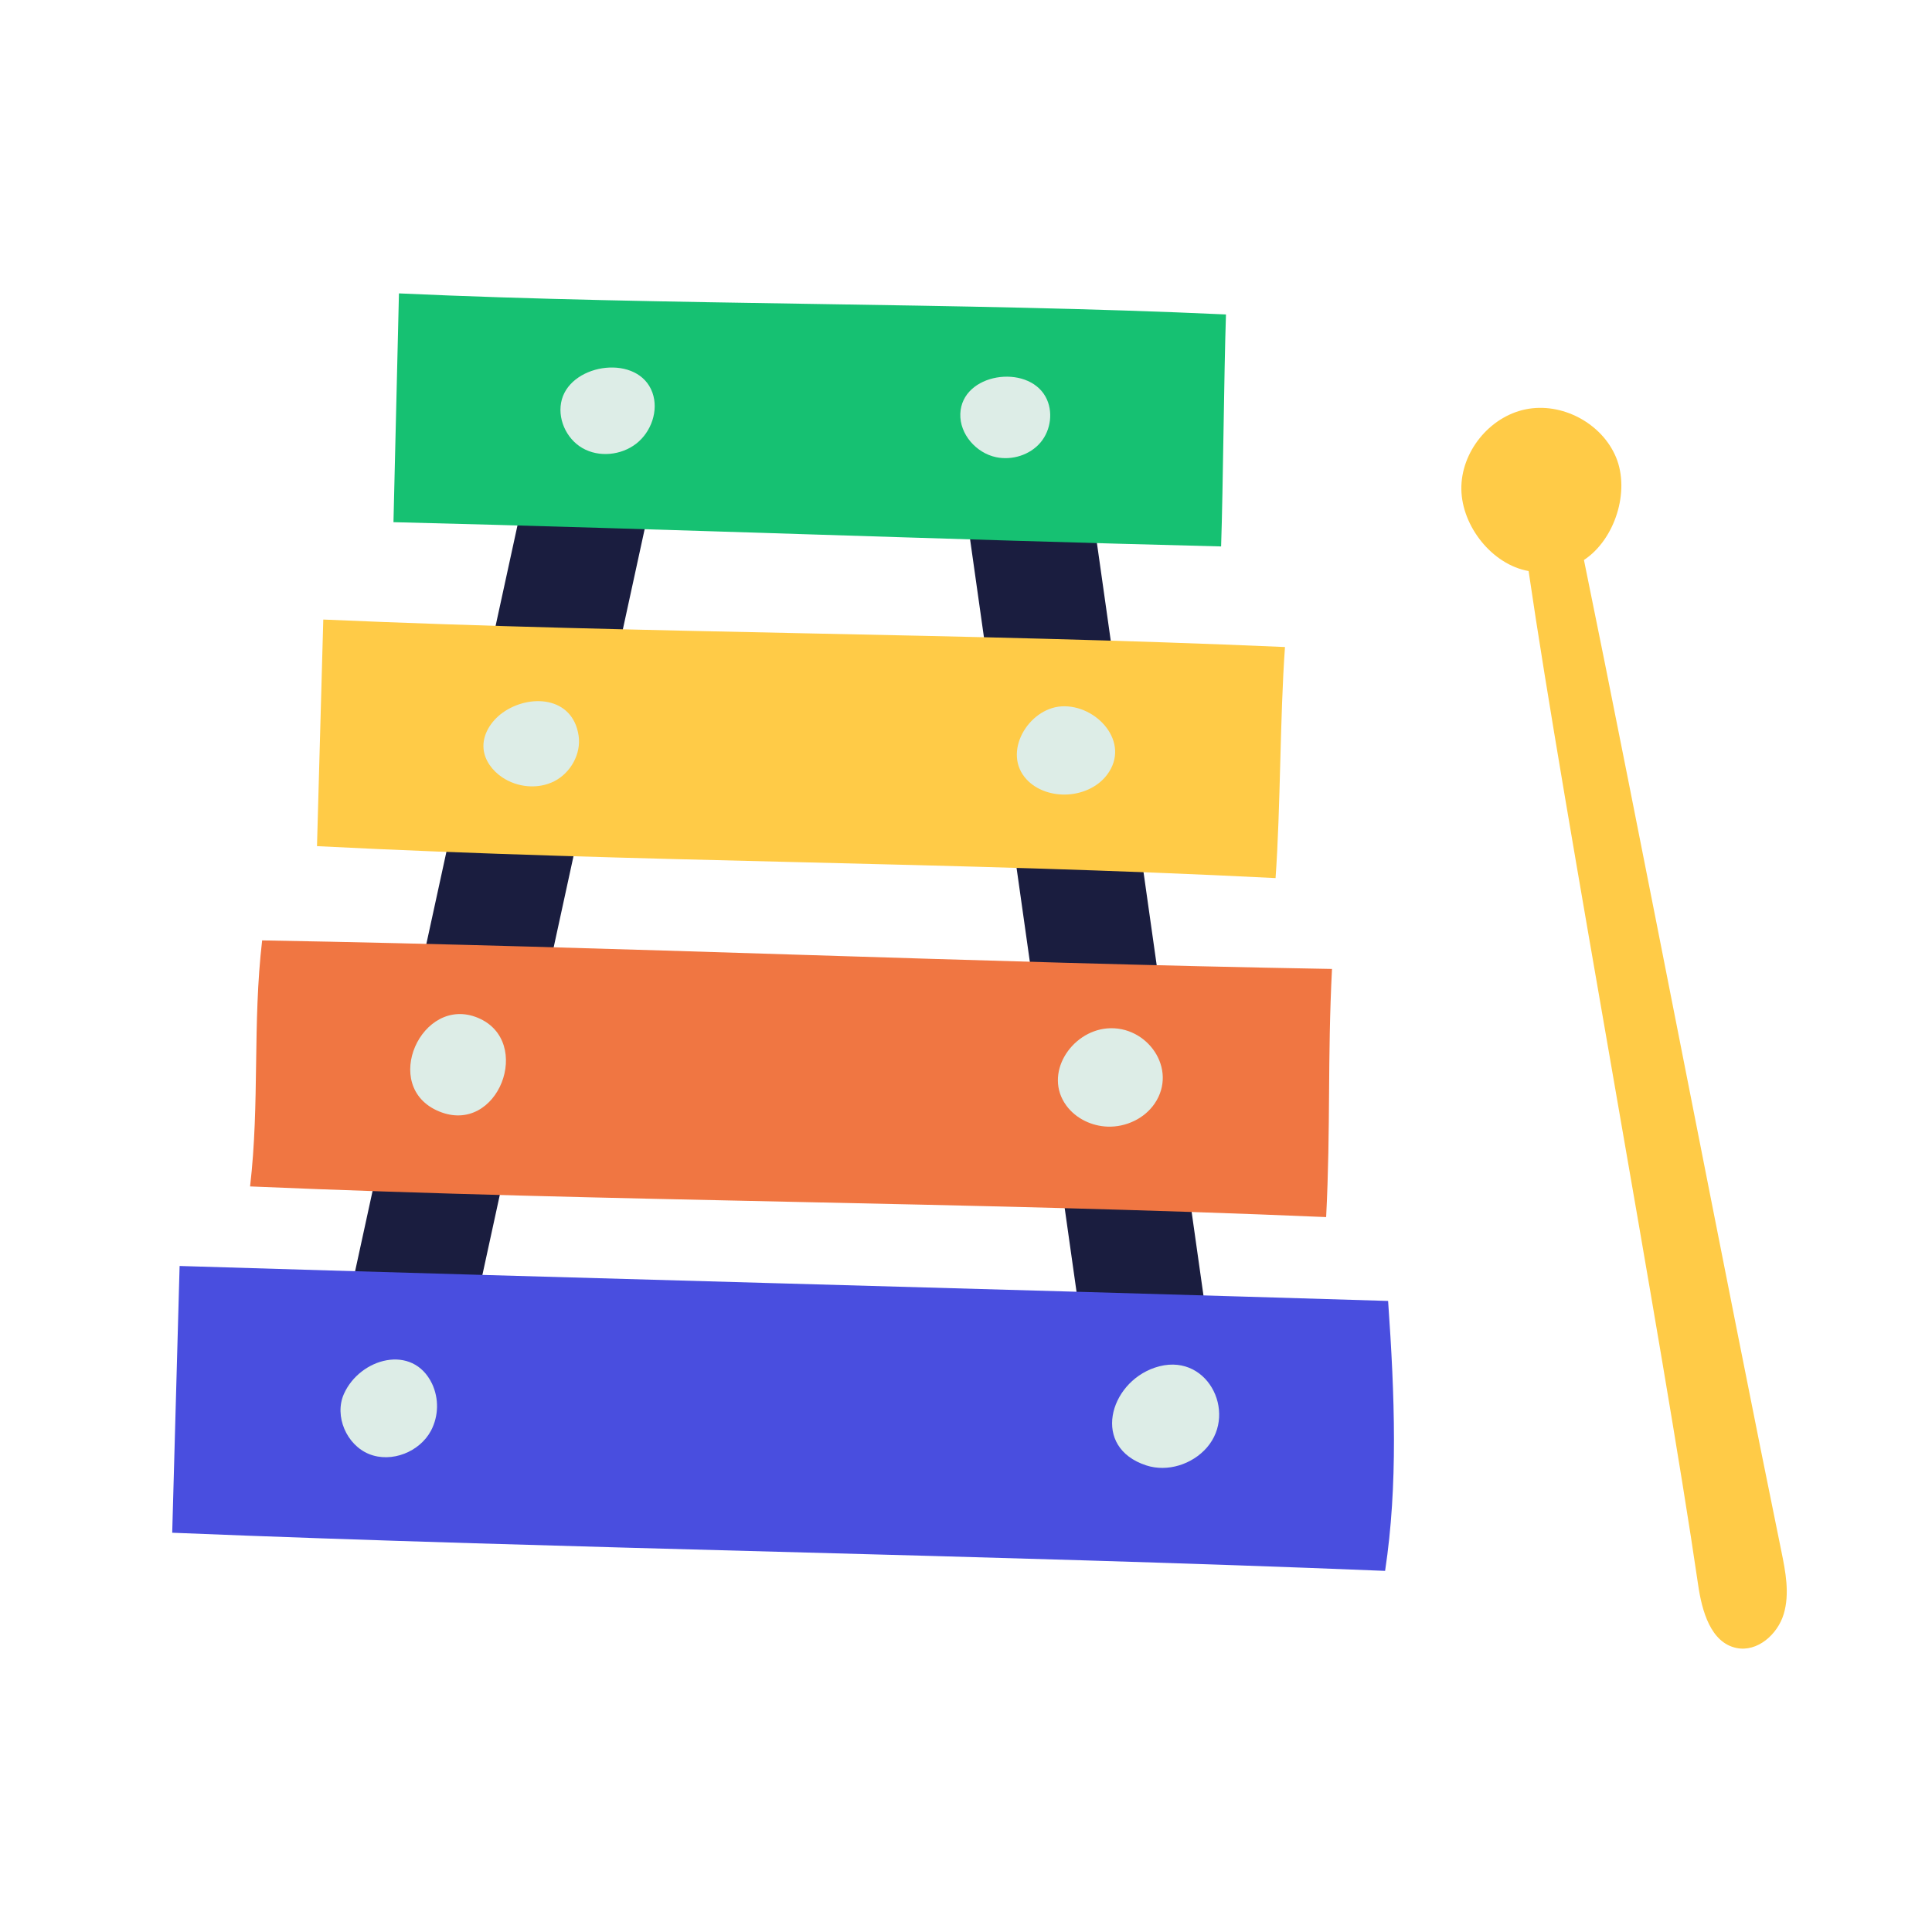
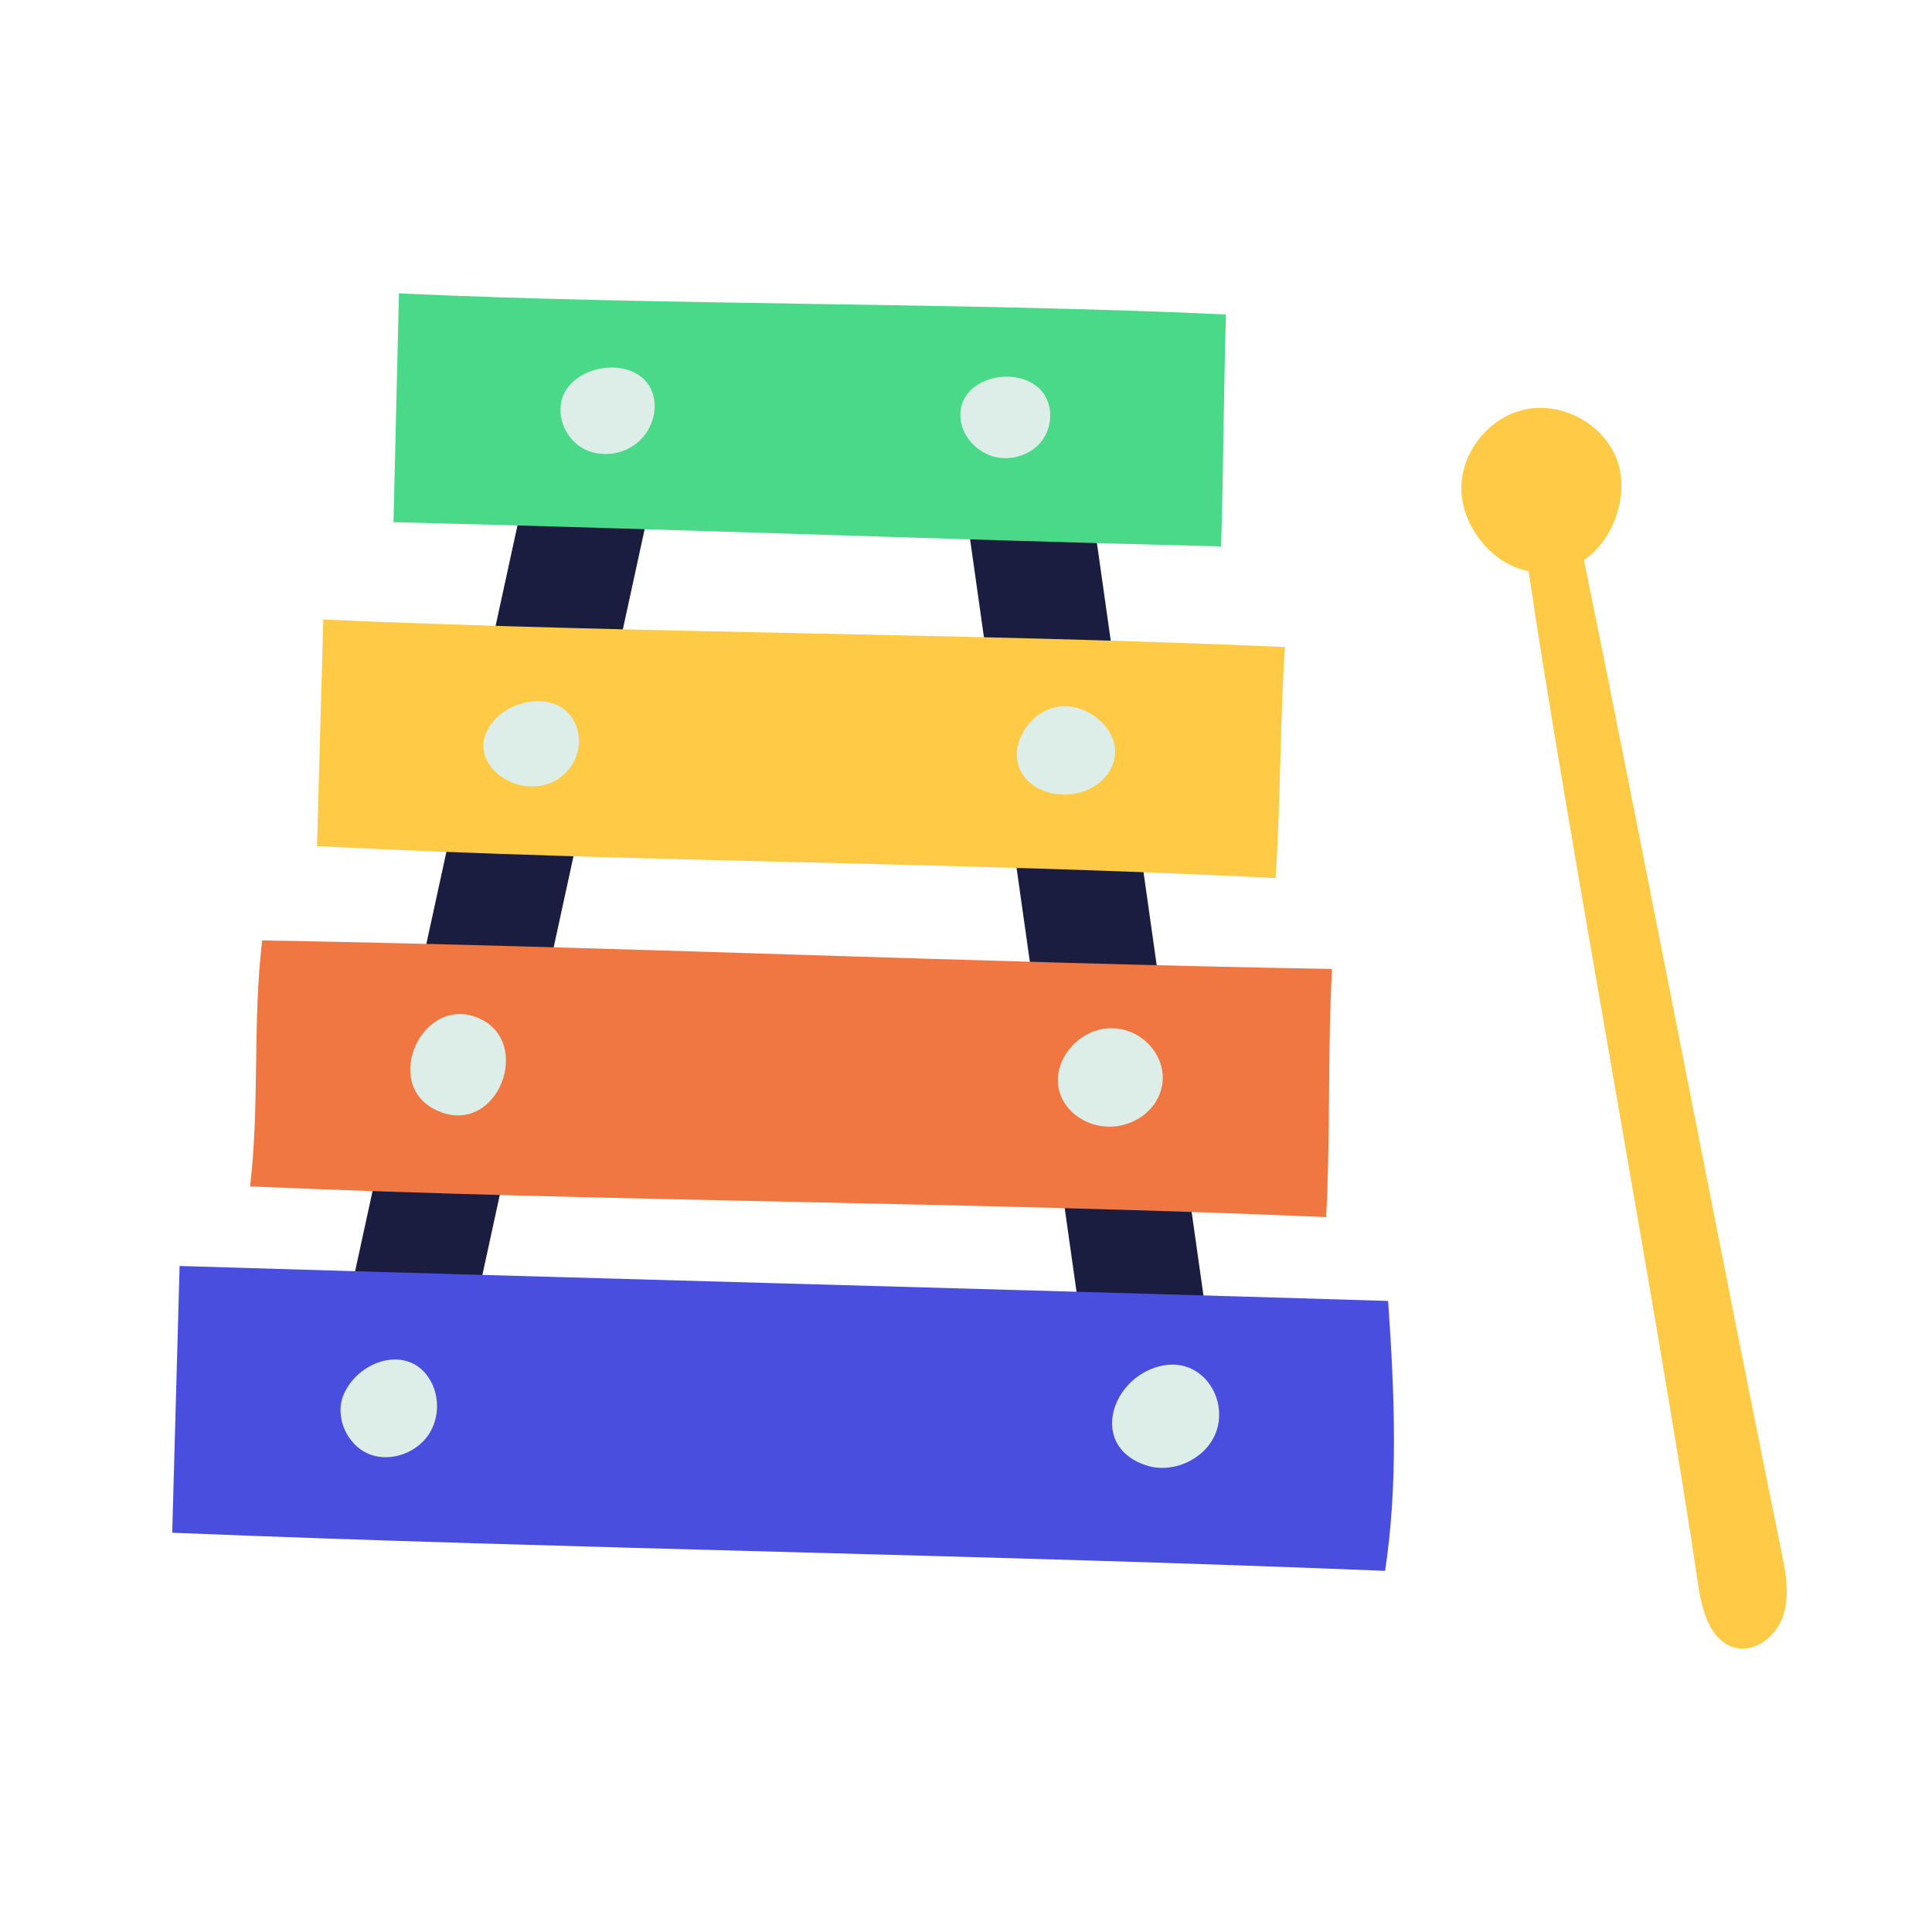
<svg xmlns="http://www.w3.org/2000/svg" viewBox="0 0 2024.85 2024.85">
  <rect width="2024.85" height="2024.85" fill="none" />
  <path d="M550.5,513.2c-6.11,28.1-181.29,832.52-187.31,860.36l133.41,3.89c6-27.77,181.1-832.12,187.15-860.17Z" fill="#1a1d3f" />
  <path d="M1141.6,512.38c4,28.48,119.5,843.61,123.45,871.82l-133.34-6c-3.9-28.13-119.34-843.19-123.3-871.61Z" fill="#1a1d3f" />
  <path d="M1660.08,586.92C1712,839.76,1815,1372.64,1866.91,1625.47c4.49,21.87,8.94,44.83,2.51,66.21s-27.69,40.07-49.54,35.5c-27-5.63-36.15-38.78-40.11-66-36.16-248.54-141.55-814.14-177.7-1062.68-38.21-6.76-69.92-46.9-70.49-85.7s29.18-75.89,67.18-83.76,80,14.36,94.92,50.19S1692.47,565.54,1660.08,586.92Z" fill="#ffcb47" />
  <path d="M1389.88,1275.58c4.83-95.44,1.29-164.62,6.12-260.06C1019.6,1009,651.14,992.16,274.74,985.6c-10.25,88-2.39,169.82-12.64,257.84C640.15,1259.61,1011.83,1259.41,1389.88,1275.58Z" fill="#f07642" />
  <path d="M1336.86,920.29c5.28-73.36,4.59-168.8,9.87-242.16-339.45-14.86-668.46-13.94-1007.91-28.81-1.88,67.92-4.7,169.57-6.59,237.49C671.64,904.12,997.45,903,1336.86,920.29Z" fill="#ffcb47" />
-   <path d="M1284.89,329.57c-2.09,62.4-3,180.72-5.1,243.12-290-7.17-577.35-18.26-867.41-25.42,1.53-66.09,4.21-173.69,5.74-239.78C697,320.34,1006,316.72,1284.89,329.57Z" fill="#16c172" />
+   <path d="M1284.89,329.57c-2.09,62.4-3,180.72-5.1,243.12-290-7.17-577.35-18.26-867.41-25.42,1.53-66.09,4.21-173.69,5.74-239.78C697,320.34,1006,316.72,1284.89,329.57Z" fill="#49d988" />
  <path d="M1451.66,1646.37c13.59-89.71,10.15-183.39,3.16-282.91-422.17-12.9-844.4-23.74-1266.58-36.64-2.39,86.28-5.36,193.31-7.75,279.58C598.92,1623.46,1033.24,1629.31,1451.66,1646.37Z" fill="#494edf" />
  <path d="M588.89,418.5c-5.45,19.2,4.31,41.28,21.63,51.18S651,477.23,666.77,465s23.72-34.71,17-53.54C669.27,371.08,599.77,380.23,588.89,418.5Z" fill="#ddede7" />
  <path d="M1006.47,433.61c-.79,21.35,16.56,41.15,37.47,45.54,16.78,3.53,35.45-2.27,46.54-15.35s13.62-33.09,5.28-48.08C1076.52,381.12,1008.06,391,1006.47,433.61Z" fill="#ddede7" />
  <path d="M526.72,747c-12.12,8.73-21.35,23-19.93,37.86,1.16,12.18,9.29,22.88,19.42,29.73,15.92,10.78,37.71,12.91,54.82,4.13S609.25,790,606.41,771C600.22,729.48,554.52,727,526.72,747Z" fill="#ddede7" />
  <path d="M1076.14,817.11c10,10.63,25,15.72,39.66,15.64,17-.09,34.28-7.22,44.47-20.76,25.43-33.79-11.08-73.88-47.75-71.68C1077.71,742.4,1049.74,789.1,1076.14,817.11Z" fill="#ddede7" />
  <path d="M460.05,1164.78c62.08,25.8,99.63-73.61,40.76-98.07S398,1139,460.05,1164.78Z" fill="#ddede7" />
  <path d="M1117.64,1158.78c9.93,13.5,26.55,21.46,43.3,22,19,.64,38.45-8.41,49.18-24.17,24.66-36.23-7.79-82.34-49.78-78.78C1122.32,1081.08,1093.38,1125.82,1117.64,1158.78Z" fill="#ddede7" />
  <path d="M360.44,1460.93c-10.34,23.2,2.79,53.47,26.35,63s53.14-2.21,65-24.66a55.42,55.42,0,0,0,1-49.11C432.51,1408,377.23,1423.29,360.44,1460.93Z" fill="#ddede7" />
  <path d="M1201.36,1535.83c22.24,7.25,48.2-1.06,63.54-18.72,32.54-37.48-.64-102.06-54.64-83.72C1162.24,1449.7,1143.72,1517.05,1201.36,1535.83Z" fill="#ddede7" />
</svg>
